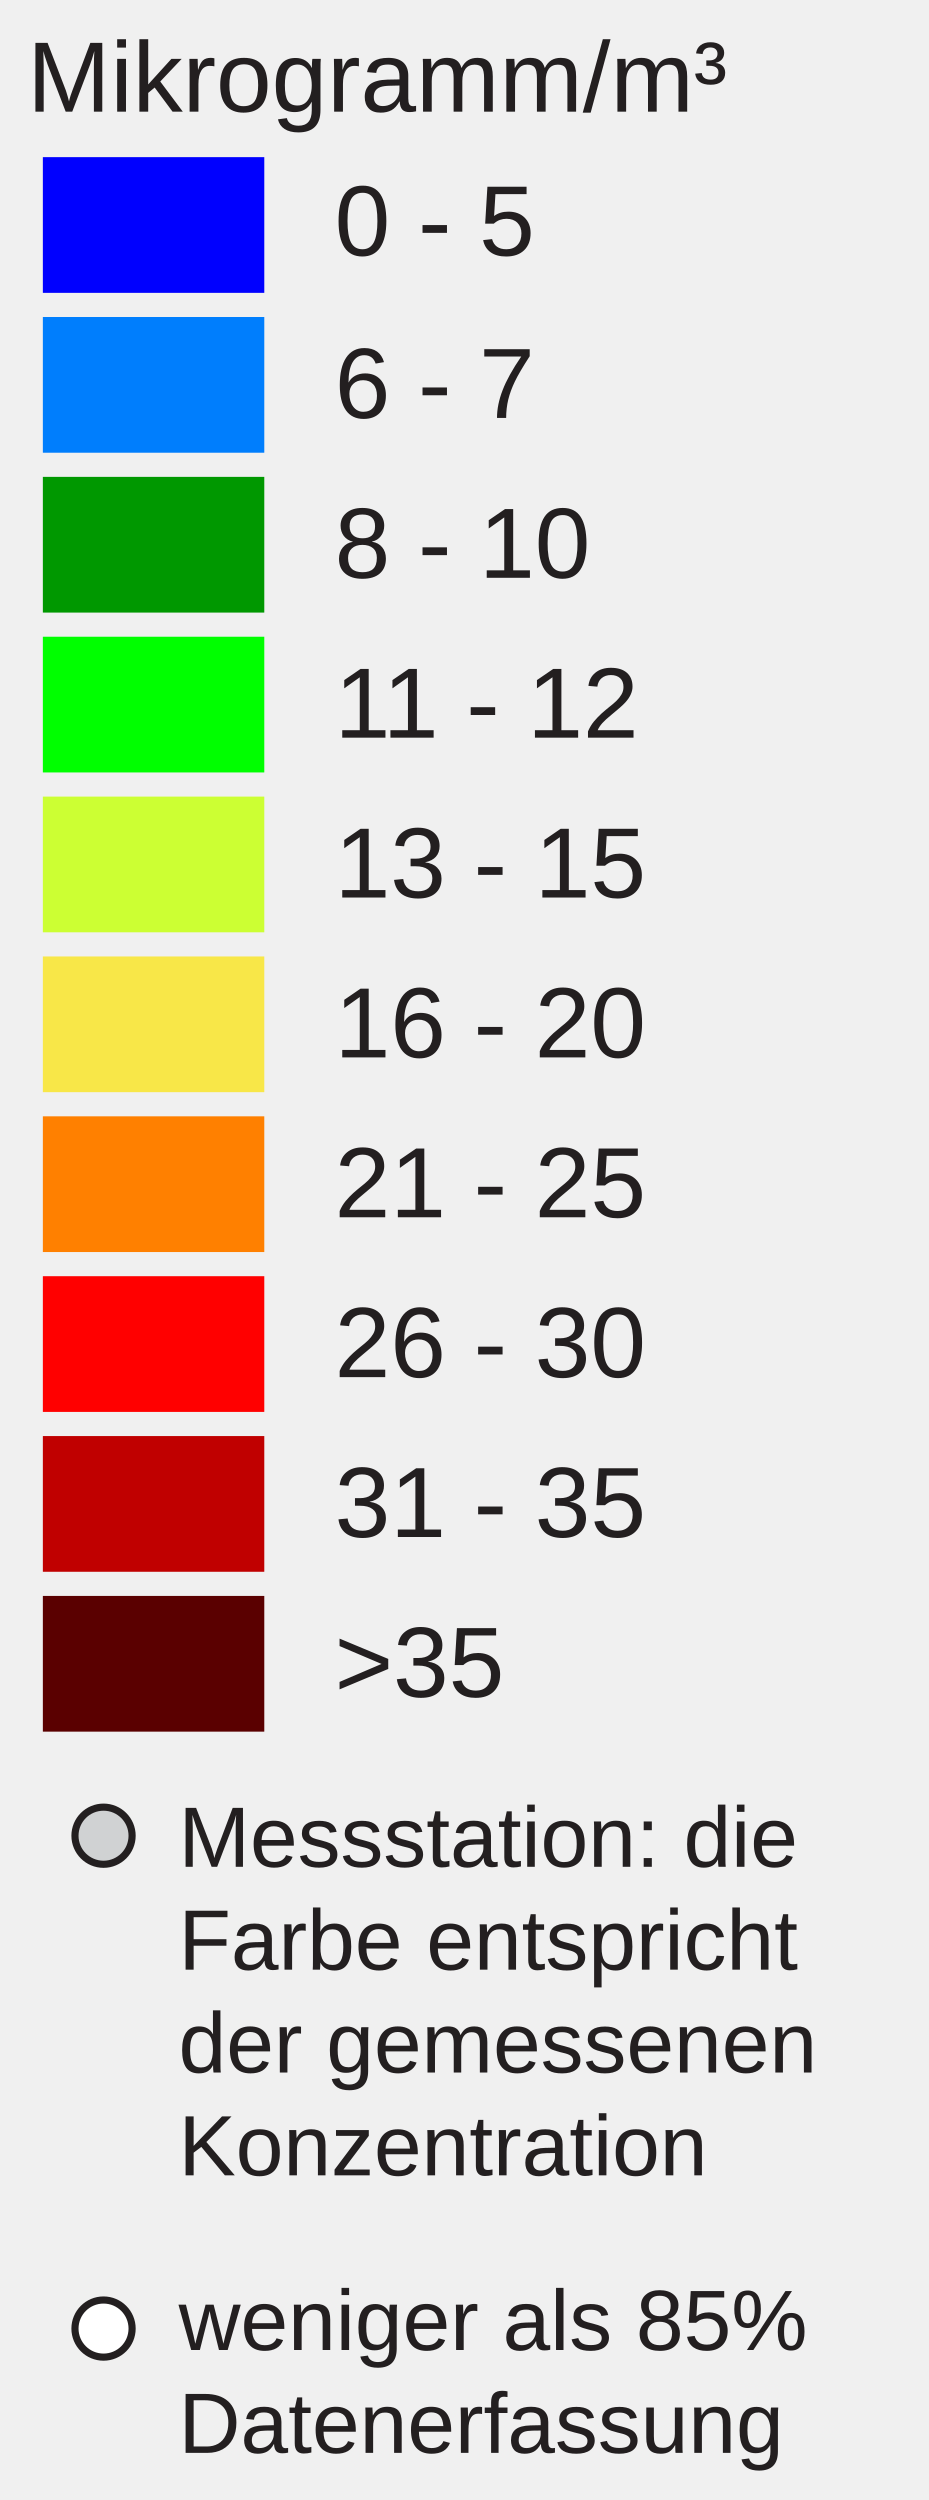
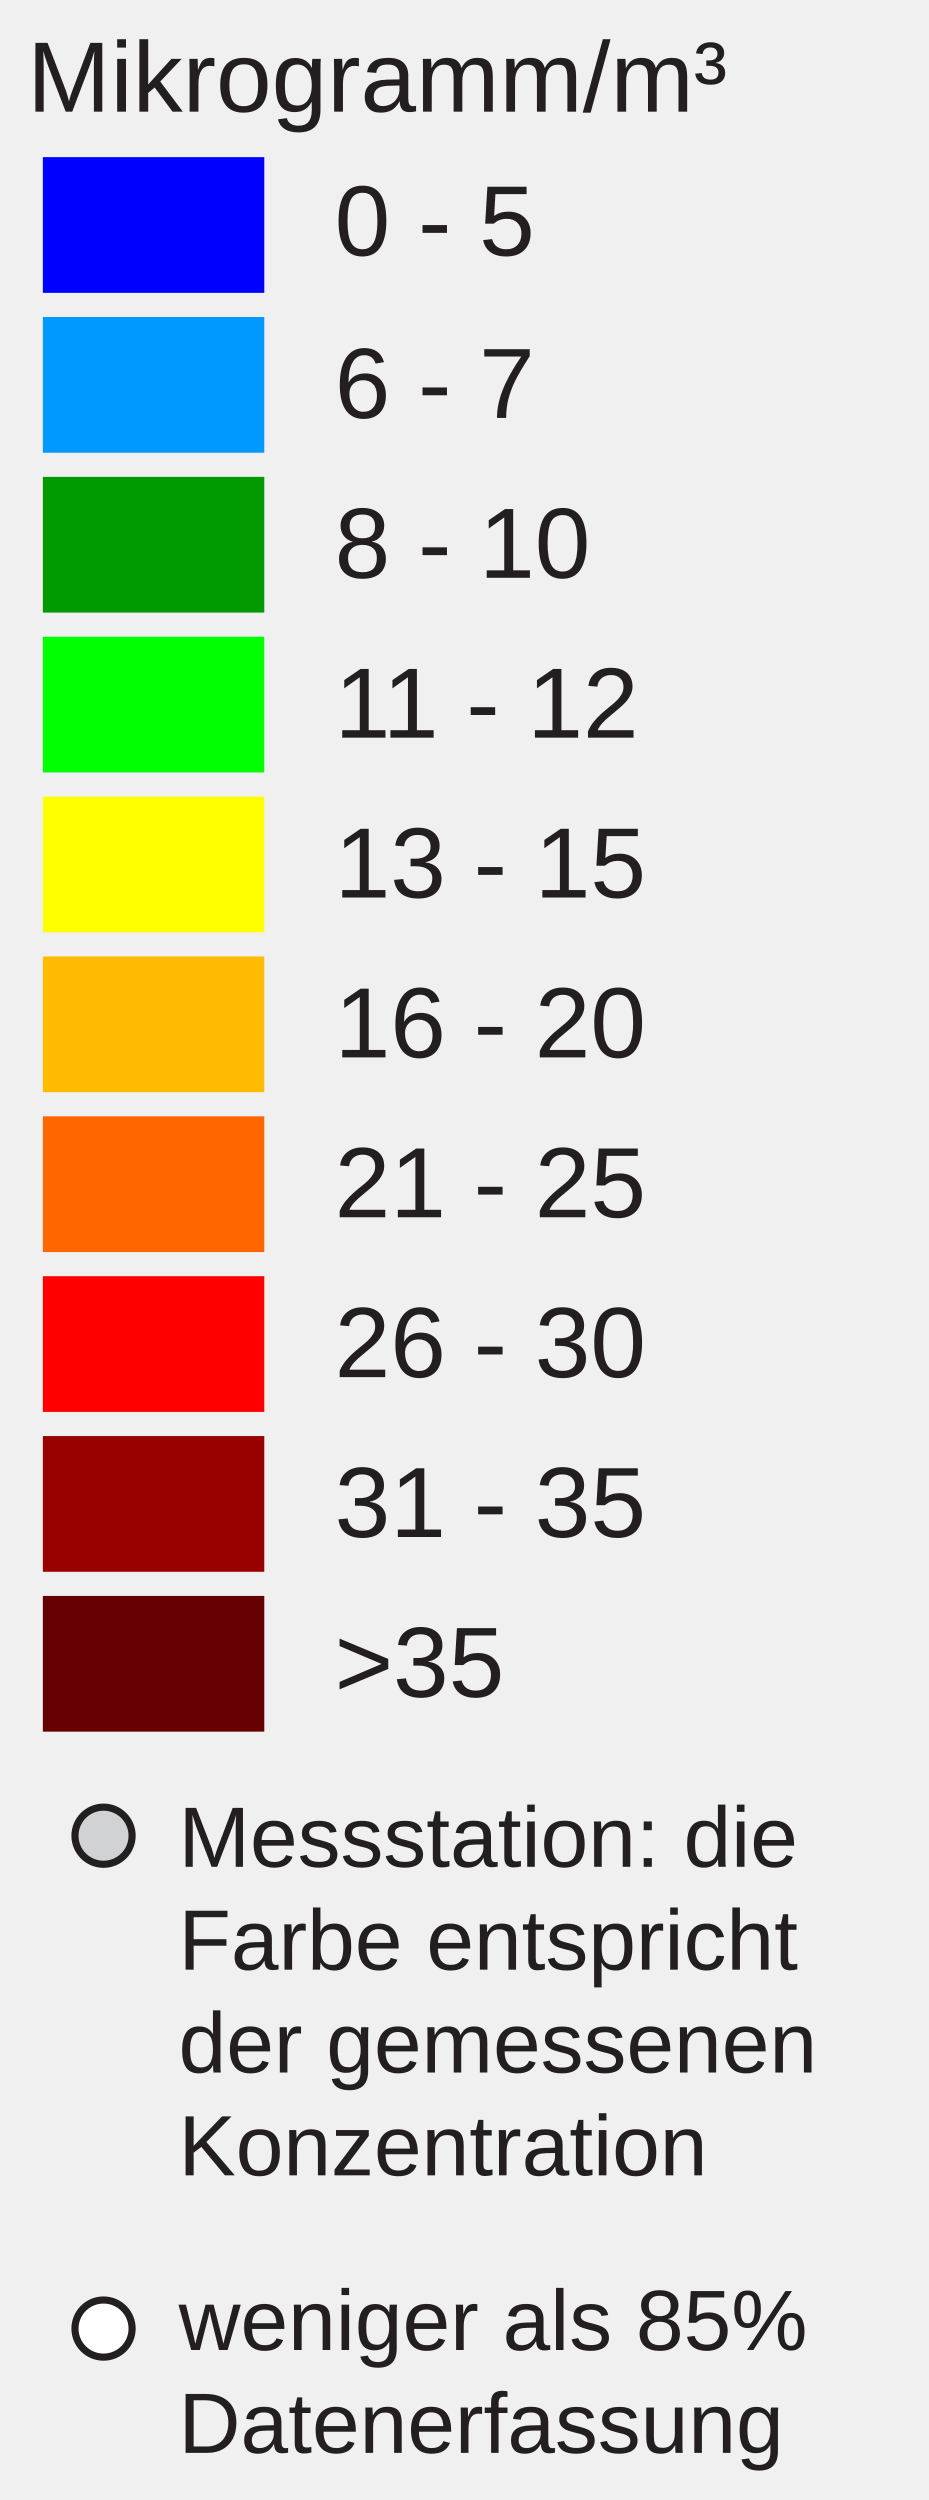
<svg xmlns="http://www.w3.org/2000/svg" version="1.1" id="Layer_1" x="0px" y="0px" width="130px" height="350px" viewBox="0 0 130 350" enable-background="new 0 0 130 350" xml:space="preserve">
  <rect x="6" y="22" fill="#0000FF" width="31" height="19" />
-   <rect x="6" y="44.381" fill="#007EFD" width="31" height="19" />
-   <rect x="6" y="66.762" fill="#009800" width="31" height="19" />
+   <rect x="6" y="44.381" fill="#0099FF" width="31" height="19" />
+   <rect x="6" y="66.762" fill="#009900" width="31" height="19" />
  <rect x="6" y="89.143" fill="#00FF00" width="31" height="19" />
-   <rect x="6" y="111.524" fill="#CCFF33" width="31" height="19" />
-   <rect x="6" y="133.905" fill="#F8E748" width="31" height="19" />
-   <rect x="6" y="156.286" fill="#FF8000" width="31" height="19" />
+   <rect x="6" y="111.524" fill="#FFFF00" width="31" height="19" />
+   <rect x="6" y="133.905" fill="#FFBB00" width="31" height="19" />
+   <rect x="6" y="156.286" fill="#FF6600" width="31" height="19" />
  <rect x="6" y="178.668" fill="#FF0000" width="31" height="19" />
-   <rect x="6" y="201.049" fill="#C00000" width="31" height="19" />
-   <rect x="6" y="223.43" fill="#5A0000" width="31" height="19" />
+   <rect x="6" y="201.049" fill="#990000" width="31" height="19" />
+   <rect x="6" y="223.43" fill="#660000" width="31" height="19" />
  <text transform="matrix(1 0 0 1 46.853 35.7705)" fill="#231F20" font-family="Arial" font-size="14">0 - 5</text>
  <text transform="matrix(1 0 0 1 46.853 58.5112)" fill="#231F20" font-family="Arial" font-size="14">6 - 7</text>
  <text transform="matrix(1 0 0 1 46.853 80.8926)" fill="#231F20" font-family="Arial" font-size="14">8 - 10</text>
  <text transform="matrix(1 0 0 1 46.853 103.2734)" fill="#231F20" font-family="Arial" font-size="14">11 - 12</text>
  <text transform="matrix(1 0 0 1 46.853 125.6548)" fill="#231F20" font-family="Arial" font-size="14">13 - 15</text>
  <text transform="matrix(1 0 0 1 46.853 148.0352)" fill="#231F20" font-family="Arial" font-size="14">16 - 20</text>
  <text transform="matrix(1 0 0 1 46.853 170.417)" fill="#231F20" font-family="Arial" font-size="14">21 - 25</text>
  <text transform="matrix(1 0 0 1 46.853 192.7988)" fill="#231F20" font-family="Arial" font-size="14">26 - 30</text>
  <text transform="matrix(1 0 0 1 46.853 215.1797)" fill="#231F20" font-family="Arial" font-size="14">31 - 35</text>
  <text transform="matrix(1 0 0 1 46.853 237.5605)" fill="#231F20" font-family="Arial" font-size="14">&gt;35</text>
  <text font-size="14" font-family="Arial" transform="translate(3.8027 15.631)" fill="#231F20">Mikrogramm/m³</text>
  <circle fill="#D0D2D3" stroke="#231F20" stroke-miterlimit="10" cx="14.495" cy="257" r="4" />
  <circle fill="#FFFFFF" stroke="#231F20" stroke-miterlimit="10" cx="14.495" cy="326" r="4" />
  <text font-size="12" font-family="Arial" transform="translate(25 261.35)" fill="#231F20">Messstation: die</text>
  <text font-size="12" font-family="Arial" transform="translate(25 275.75)" fill="#231F20">Farbe entspricht</text>
  <text font-size="12" font-family="Arial" transform="translate(25 290.15)" fill="#231F20">der gemessenen</text>
  <text font-size="12" font-family="Arial" transform="translate(25 304.55)" fill="#231F20">Konzentration</text>
  <text font-size="12" font-family="Arial" transform="translate(25 329)" fill="#231F20">weniger als 85%</text>
  <text font-size="12" font-family="Arial" transform="translate(25 343.4)" fill="#231F20">Datenerfassung</text>
</svg>
